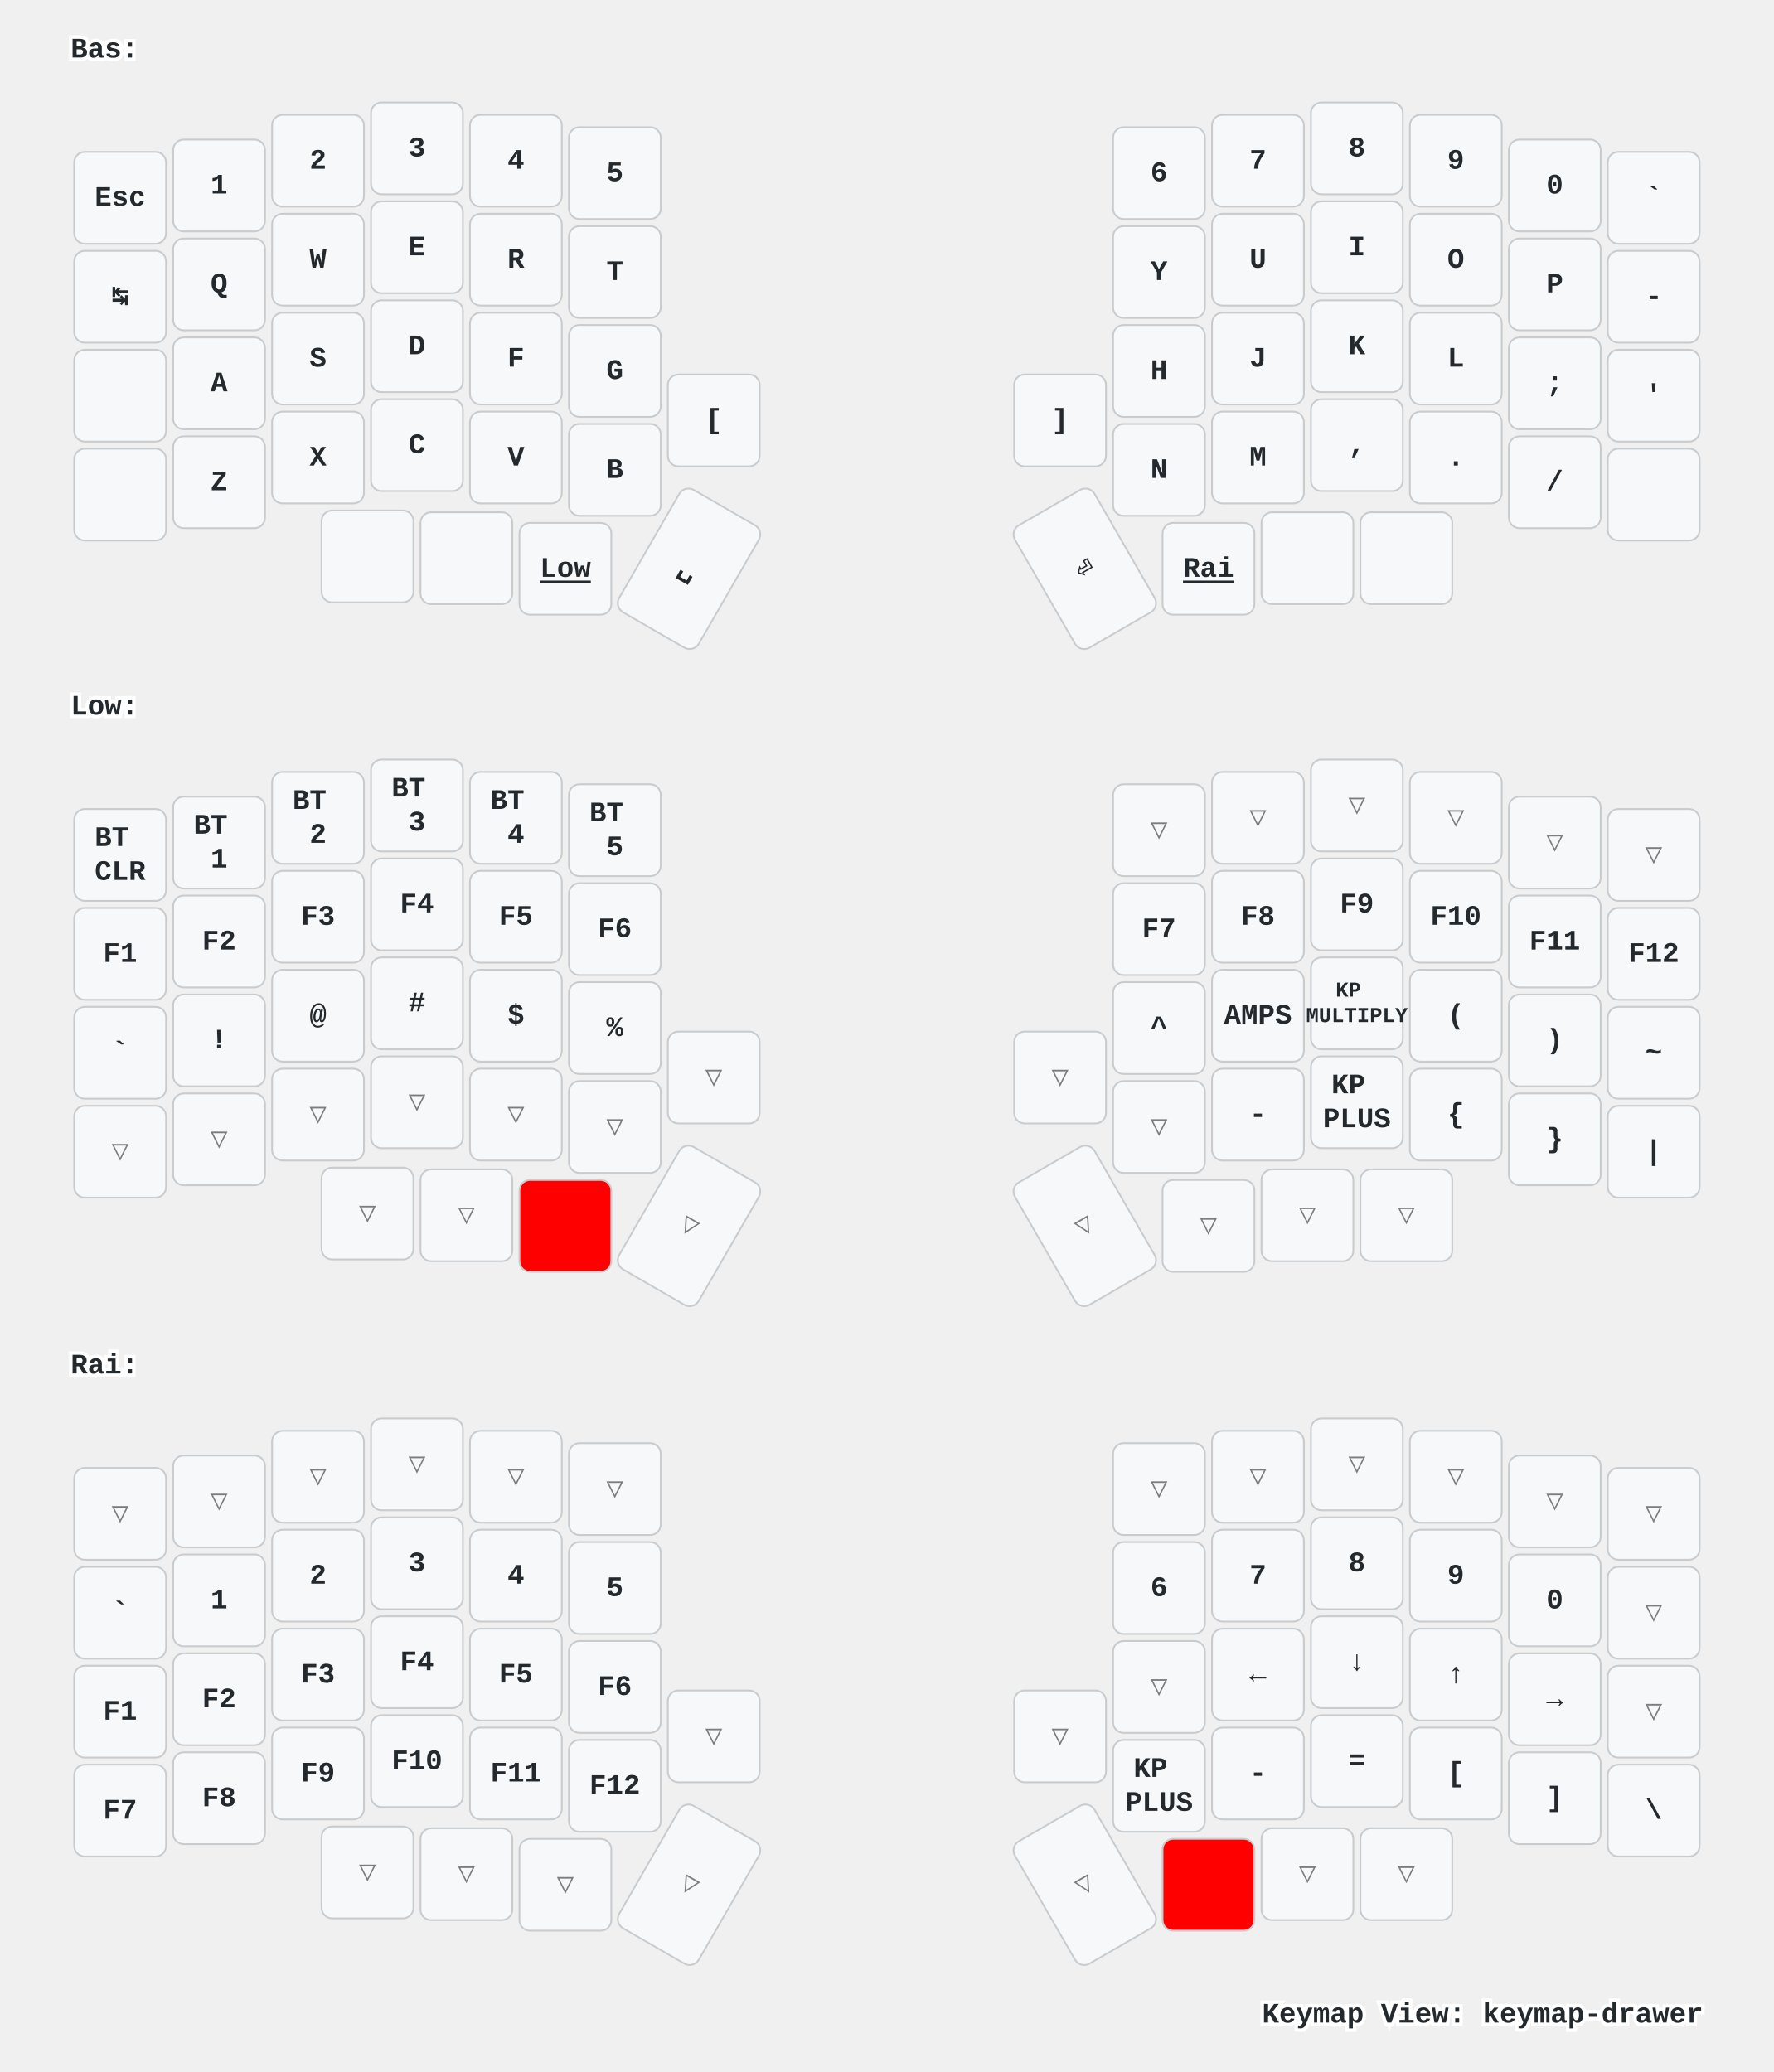
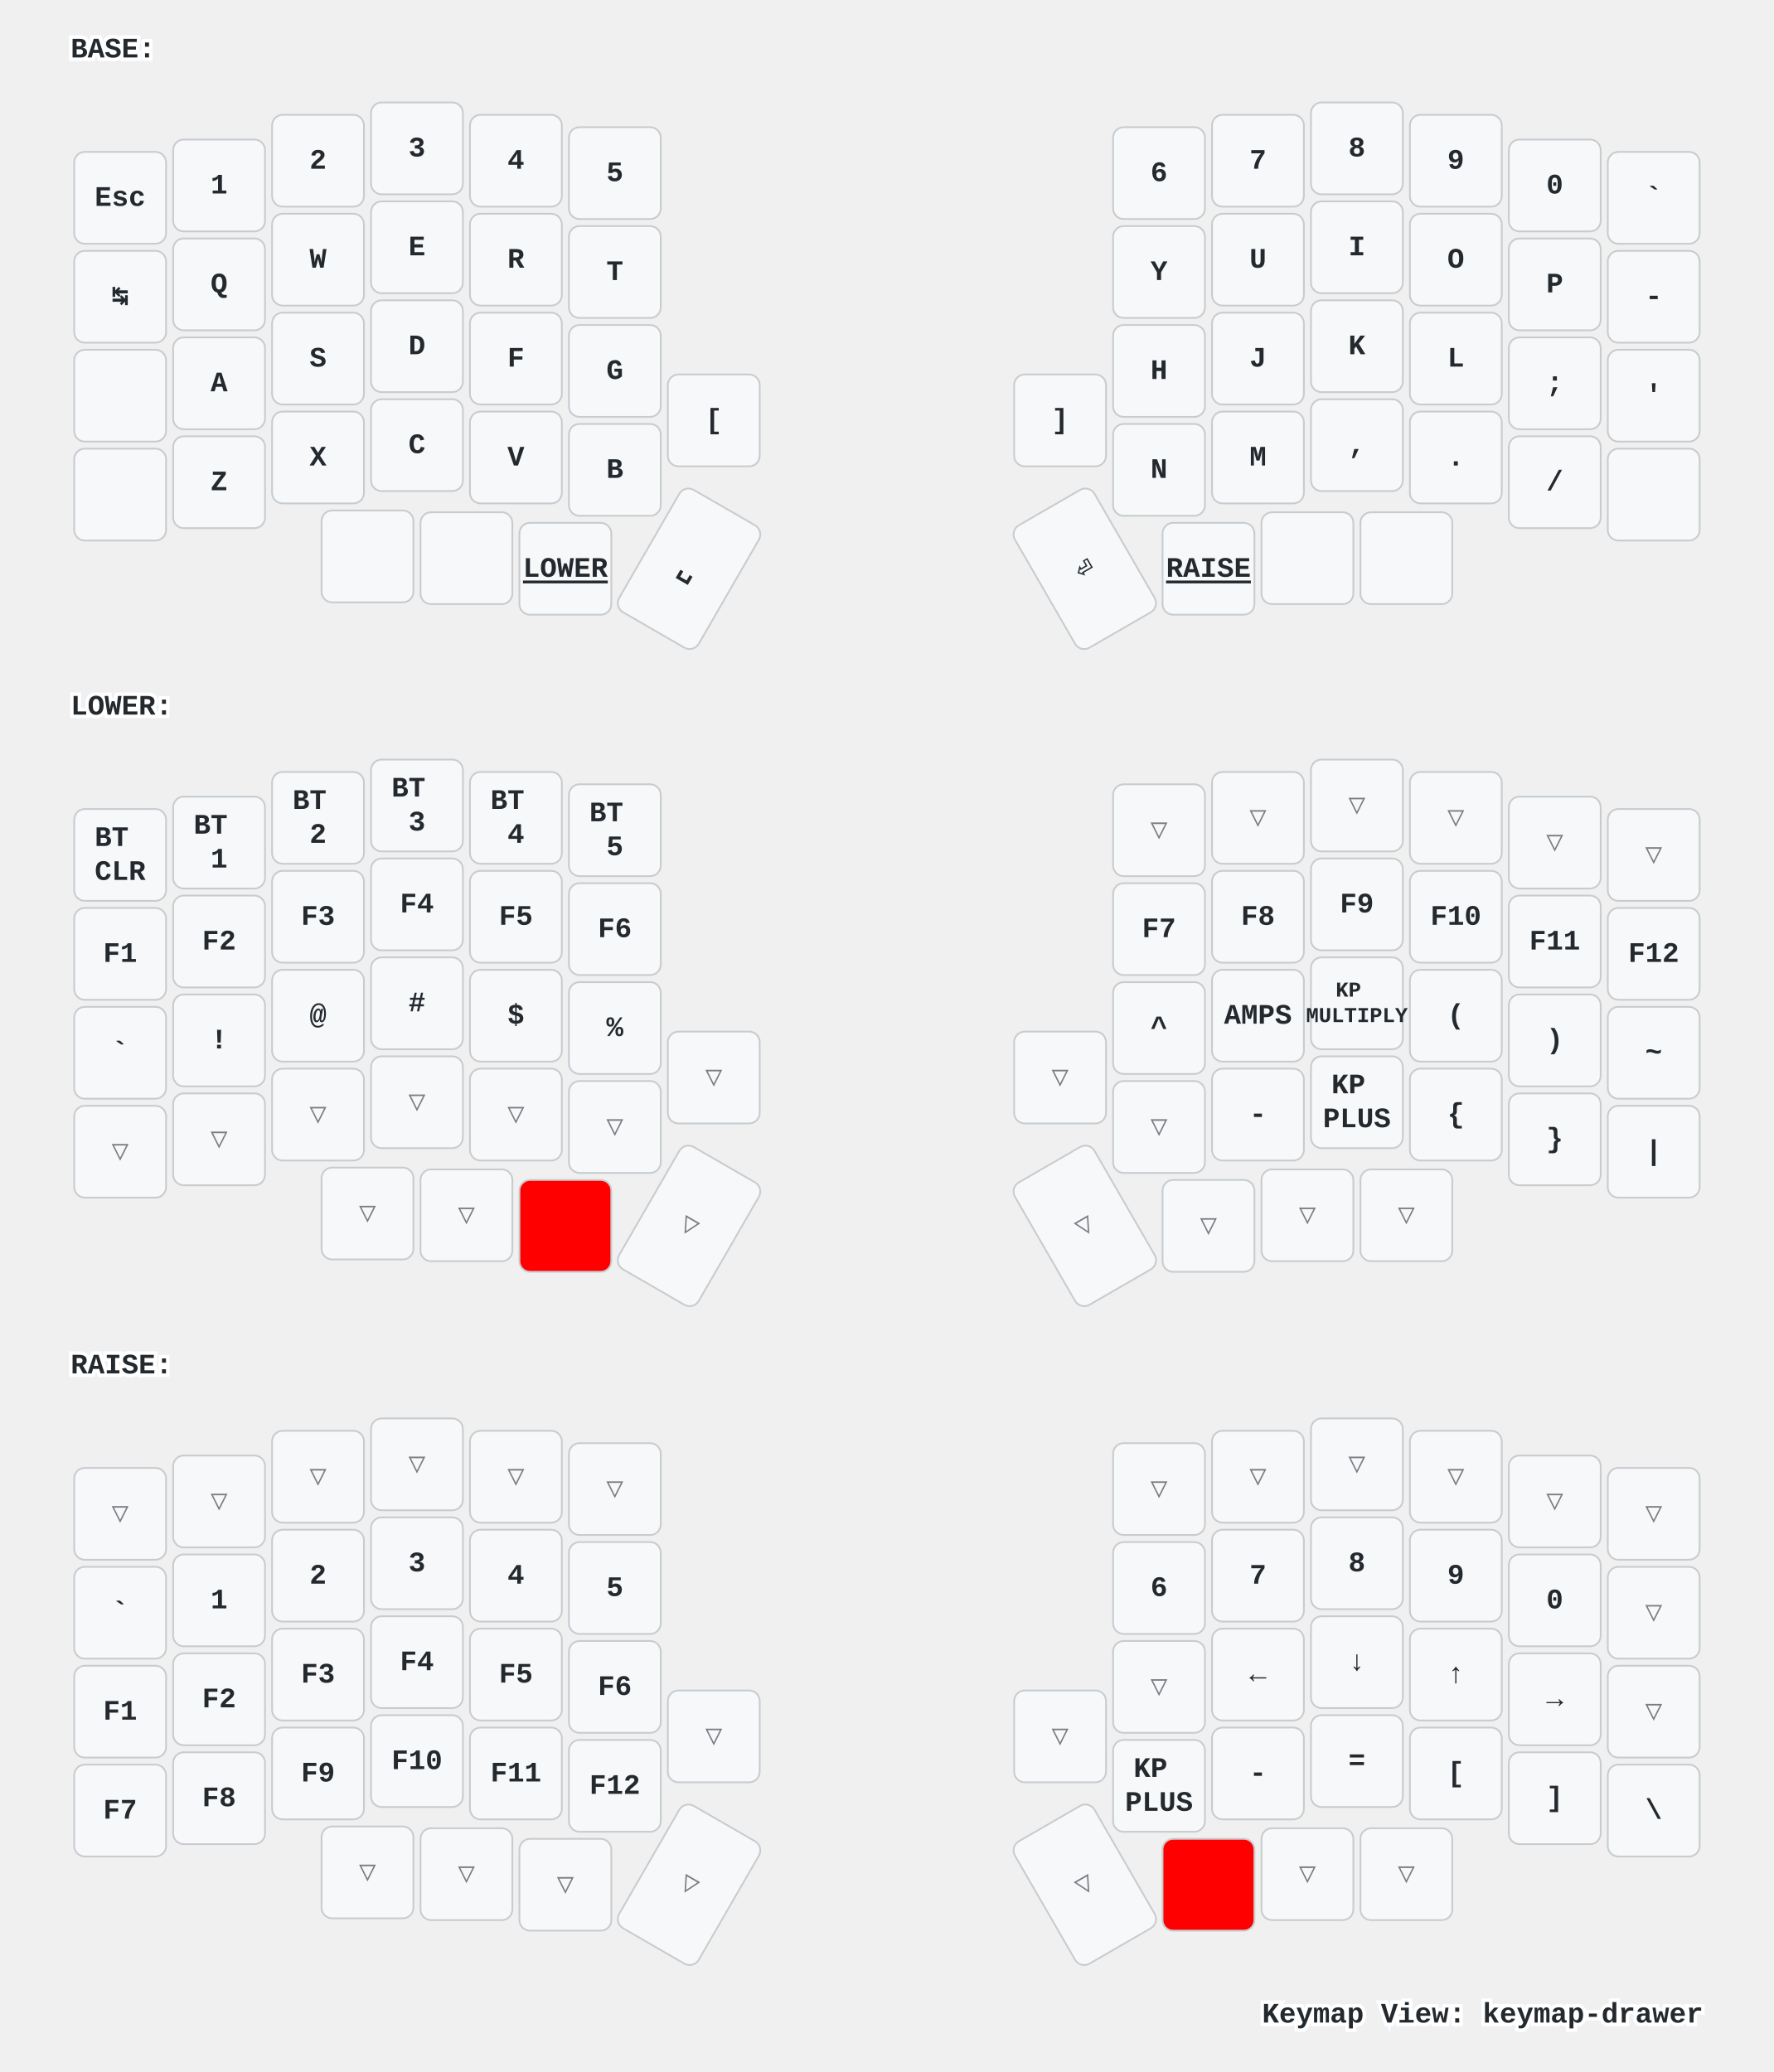
<svg xmlns="http://www.w3.org/2000/svg" xmlns:xlink="http://www.w3.org/1999/xlink" width="1004" height="1173" viewBox="0 0 1004 1173" class="keymap">
  <defs>/* start glyphs */
<svg id="mdi:apple-keyboard-command">
      <svg id="mdi-apple-keyboard-command" viewBox="0 0 24 24">
        <path d="M6,2A4,4 0 0,1 10,6V8H14V6A4,4 0 0,1 18,2A4,4 0 0,1 22,6A4,4 0 0,1 18,10H16V14H18A4,4 0 0,1 22,18A4,4 0 0,1 18,22A4,4 0 0,1 14,18V16H10V18A4,4 0 0,1 6,22A4,4 0 0,1 2,18A4,4 0 0,1 6,14H8V10H6A4,4 0 0,1 2,6A4,4 0 0,1 6,2M16,18A2,2 0 0,0 18,20A2,2 0 0,0 20,18A2,2 0 0,0 18,16H16V18M14,10H10V14H14V10M6,16A2,2 0 0,0 4,18A2,2 0 0,0 6,20A2,2 0 0,0 8,18V16H6M8,6A2,2 0 0,0 6,4A2,2 0 0,0 4,6A2,2 0 0,0 6,8H8V6M18,8A2,2 0 0,0 20,6A2,2 0 0,0 18,4A2,2 0 0,0 16,6V8H18Z" />
      </svg>
    </svg>
    <svg id="mdi:apple-keyboard-control">
      <svg id="mdi-apple-keyboard-control" viewBox="0 0 24 24">
        <path d="M19.78,11.78L18.36,13.19L12,6.83L5.64,13.19L4.22,11.78L12,4L19.78,11.78Z" />
      </svg>
    </svg>
    <svg id="mdi:apple-keyboard-option">
      <svg id="mdi-apple-keyboard-option" viewBox="0 0 24 24">
        <path d="M3,4H9.11L16.15,18H21V20H14.88L7.84,6H3V4M14,4H21V6H14V4Z" />
      </svg>
    </svg>
    <svg id="mdi:apple-keyboard-shift">
      <svg id="mdi-apple-keyboard-shift" viewBox="0 0 24 24">
        <path d="M15,18V12H17.17L12,6.83L6.83,12H9V18H15M12,4L22,14H17V20H7V14H2L12,4Z" />
      </svg>
    </svg>
    <svg id="mdi:backspace-outline">
      <svg id="mdi-backspace-outline" viewBox="0 0 24 24">
        <path d="M19,15.59L17.59,17L14,13.41L10.41,17L9,15.59L12.59,12L9,8.41L10.41,7L14,10.59L17.59,7L19,8.41L15.41,12L19,15.59M22,3A2,2 0 0,1 24,5V19A2,2 0 0,1 22,21H7C6.31,21 5.77,20.64 5.41,20.11L0,12L5.41,3.88C5.77,3.35 6.31,3 7,3H22M22,5H7L2.28,12L7,19H22V5Z" />
      </svg>
    </svg>
  </defs>/* end glyphs */
<style>/* inherit to force styles through use tags */
svg path {
    fill: inherit;
}

/* font and background color specifications */
svg.keymap {
    font-family: SFMono-Regular,Consolas,Liberation Mono,Menlo,monospace;
    font-size: 14px;
    font-kerning: normal;
    text-rendering: optimizeLegibility;
    fill: #24292e;
}

/* default key styling */
rect.key {
    fill: #f6f8fa;
}

rect.key, rect.combo {
    stroke: #c9cccf;
    stroke-width: 1;
}

/* default key side styling, only used is draw_key_sides is set */
rect.side {
    filter: brightness(90%);
}

/* color accent for combo boxes */
rect.combo, rect.combo-separate {
    fill: #cdf;
}

/* color accent for held keys */
rect.held, rect.combo.held {
    fill: #fdd;
}

/* color accent for ghost (optional) keys */
rect.ghost, rect.combo.ghost {
    stroke-dasharray: 4, 4;
    stroke-width: 2;
}

text {
    text-anchor: middle;
    dominant-baseline: middle;
}

/* styling for layer labels */
text.label {
    font-weight: bold;
    text-anchor: start;
    stroke: white;
    stroke-width: 4;
    paint-order: stroke;
}

/* styling for optional footer */
text.footer {
    text-anchor: end;
    dominant-baseline: auto;
    stroke: white;
    stroke-width: 4;
    paint-order: stroke;
}

/* styling for combo tap, and key non-tap label text */
text.combo, text.hold, text.shifted, text.left, text.right {
    font-size: 11px;
}

text.hold {
    text-anchor: middle;
    dominant-baseline: auto;
}

text.shifted {
    text-anchor: middle;
    dominant-baseline: hanging;
}

text.left {
    text-anchor: start;
}

text.right {
    text-anchor: end;
}

text.layer-activator {
    text-decoration: underline;
}

/* styling for hold/shifted label text in combo box */
text.combo.hold, text.combo.shifted, text.combo.left, text.combo.right {
    font-size: 8px;
}

/* lighter symbol for transparent keys */
text.trans {
    fill: #7b7e81;
}

/* styling for combo dendrons */
path.combo {
    stroke-width: 1;
    stroke: gray;
    fill: none;
}

/* Start Tabler Icons Cleanup */
/* cannot use height/width with glyphs */
.icon-tabler &gt; path {
    fill: inherit;
    stroke: inherit;
    stroke-width: 2;
}
/* hide tabler's default box */
.icon-tabler &gt; path[stroke="none"][fill="none"] {
    visibility: hidden;
}
/* End Tabler Icons Cleanup */

/* For default sytles, see https://github.com/caksoylar/keymap-drawer/blob/main/keymap_drawer/config.py#L85 */

svg.keymap {
  font-family: Ubuntu Mono, Inconsolata, Consolas, Liberation Mono, Menlo, monospace;
  font-size: 16px;
  font-weight: bold;
  text-rendering: optimizeLegibility;
}

/* Color accent for held keys
red = #f00
green = #0f0
blue = #00f
yellow = #ff0
cyan = #0ff
magenta = #f0f
white = #fff
black = #000
grey = #888
light grey = #ccc
#ffc
*/
rect.held, rect.combo.held {
    fill: #f00;
}

/* Technique borrowed and extended from https://github.com/englmaxi/zmk-config/blob/master/keymap-drawer/config.yaml */
.sym_sub_text.tap {
  translate: -5px 2px;
  font-size: 20px;
}
.sym_sub_text.shifted {
  translate: 10px 13px;
  font-size: 10px;
  opacity: 1.0;
}
.combo.sym_sub_text.tap {
  translate: -1px 1px;
}
.combo.sym_sub_text.shifted {
  translate: 7px 5px;
  font-size: 10px;
  opacity: 1.0;
}

/* Toggle */
.toggle.shifted {
  translate: -10px 12px;
}

.toggle.hold {
  translate: 13px -23px;
}

/* Variant for tap-dances */
.tap_dance.tap {
  translate: -7px 0px;
  font-size: 12px;
}
.tap_dance.shifted {
  translate: 7px 17px;
  font-size: 12px;
  opacity: 1.0;
}

/* Variant for symbol next to symbol */
.sym_by_sym.tap {
  translate: -6px 0px;
}
.sym_by_sym.shifted {
  translate: 10px 12px;
  opacity: 1.0;
}

.combo.sym_by_sym.tap {
  translate: -35px 0px;
}
.combo.sym_by_sym.shifted {
  translate: 35px 20px;
  opacity: 1.0;
}

.combo.sym_by_sym.hold {
  visibility: hidden;
}

/* hide hold box for combo sym_by_sym */
.combo.sym_by_sym.hold &gt; path[stroke="none"][fill="none"] {
  visibility: hidden;
}
</style>
-   <g transform="translate(40, 0)" class="layer-Bas">
-     <text x="0" y="28" class="label" id="Bas">Bas:</text>
+   <g transform="translate(40, 0)" class="layer-BASE">
+     <text x="0" y="28" class="label" id="BASE">BASE:</text>
    <g transform="translate(0, 56)">
      <g transform="translate(28, 56)" class="key keypos-0">
        <rect rx="6" ry="6" x="-26" y="-26" width="52" height="52" class="key" />
        <text x="0" y="0" class="key tap">Esc</text>
      </g>
      <g transform="translate(84, 49)" class="key keypos-1">
        <rect rx="6" ry="6" x="-26" y="-26" width="52" height="52" class="key" />
        <text x="0" y="0" class="key tap">1</text>
      </g>
      <g transform="translate(140, 35)" class="key keypos-2">
        <rect rx="6" ry="6" x="-26" y="-26" width="52" height="52" class="key" />
        <text x="0" y="0" class="key tap">2</text>
      </g>
      <g transform="translate(196, 28)" class="key keypos-3">
        <rect rx="6" ry="6" x="-26" y="-26" width="52" height="52" class="key" />
        <text x="0" y="0" class="key tap">3</text>
      </g>
      <g transform="translate(252, 35)" class="key keypos-4">
        <rect rx="6" ry="6" x="-26" y="-26" width="52" height="52" class="key" />
        <text x="0" y="0" class="key tap">4</text>
      </g>
      <g transform="translate(308, 42)" class="key keypos-5">
        <rect rx="6" ry="6" x="-26" y="-26" width="52" height="52" class="key" />
        <text x="0" y="0" class="key tap">5</text>
      </g>
      <g transform="translate(616, 42)" class="key keypos-6">
        <rect rx="6" ry="6" x="-26" y="-26" width="52" height="52" class="key" />
        <text x="0" y="0" class="key tap">6</text>
      </g>
      <g transform="translate(672, 35)" class="key keypos-7">
        <rect rx="6" ry="6" x="-26" y="-26" width="52" height="52" class="key" />
        <text x="0" y="0" class="key tap">7</text>
      </g>
      <g transform="translate(728, 28)" class="key keypos-8">
        <rect rx="6" ry="6" x="-26" y="-26" width="52" height="52" class="key" />
        <text x="0" y="0" class="key tap">8</text>
      </g>
      <g transform="translate(784, 35)" class="key keypos-9">
        <rect rx="6" ry="6" x="-26" y="-26" width="52" height="52" class="key" />
        <text x="0" y="0" class="key tap">9</text>
      </g>
      <g transform="translate(840, 49)" class="key keypos-10">
        <rect rx="6" ry="6" x="-26" y="-26" width="52" height="52" class="key" />
        <text x="0" y="0" class="key tap">0</text>
      </g>
      <g transform="translate(896, 56)" class="key keypos-11">
        <rect rx="6" ry="6" x="-26" y="-26" width="52" height="52" class="key" />
        <text x="0" y="0" class="key tap">`</text>
      </g>
      <g transform="translate(28, 112)" class="key keypos-12">
        <rect rx="6" ry="6" x="-26" y="-26" width="52" height="52" class="key" />
        <text x="0" y="0" class="key tap">↹</text>
      </g>
      <g transform="translate(84, 105)" class="key keypos-13">
        <rect rx="6" ry="6" x="-26" y="-26" width="52" height="52" class="key" />
        <text x="0" y="0" class="key tap">Q</text>
      </g>
      <g transform="translate(140, 91)" class="key keypos-14">
        <rect rx="6" ry="6" x="-26" y="-26" width="52" height="52" class="key" />
        <text x="0" y="0" class="key tap">W</text>
      </g>
      <g transform="translate(196, 84)" class="key keypos-15">
        <rect rx="6" ry="6" x="-26" y="-26" width="52" height="52" class="key" />
        <text x="0" y="0" class="key tap">E</text>
      </g>
      <g transform="translate(252, 91)" class="key keypos-16">
        <rect rx="6" ry="6" x="-26" y="-26" width="52" height="52" class="key" />
        <text x="0" y="0" class="key tap">R</text>
      </g>
      <g transform="translate(308, 98)" class="key keypos-17">
        <rect rx="6" ry="6" x="-26" y="-26" width="52" height="52" class="key" />
        <text x="0" y="0" class="key tap">T</text>
      </g>
      <g transform="translate(616, 98)" class="key keypos-18">
        <rect rx="6" ry="6" x="-26" y="-26" width="52" height="52" class="key" />
        <text x="0" y="0" class="key tap">Y</text>
      </g>
      <g transform="translate(672, 91)" class="key keypos-19">
        <rect rx="6" ry="6" x="-26" y="-26" width="52" height="52" class="key" />
        <text x="0" y="0" class="key tap">U</text>
      </g>
      <g transform="translate(728, 84)" class="key keypos-20">
        <rect rx="6" ry="6" x="-26" y="-26" width="52" height="52" class="key" />
        <text x="0" y="0" class="key tap">I</text>
      </g>
      <g transform="translate(784, 91)" class="key keypos-21">
        <rect rx="6" ry="6" x="-26" y="-26" width="52" height="52" class="key" />
        <text x="0" y="0" class="key tap">O</text>
      </g>
      <g transform="translate(840, 105)" class="key keypos-22">
        <rect rx="6" ry="6" x="-26" y="-26" width="52" height="52" class="key" />
        <text x="0" y="0" class="key tap">P</text>
      </g>
      <g transform="translate(896, 112)" class="key keypos-23">
        <rect rx="6" ry="6" x="-26" y="-26" width="52" height="52" class="key" />
        <text x="0" y="0" class="key tap">-</text>
      </g>
      <g transform="translate(28, 168)" class="key keypos-24">
        <rect rx="6" ry="6" x="-26" y="-26" width="52" height="52" class="key" />
        <use href="#mdi:apple-keyboard-control" xlink:href="#mdi:apple-keyboard-control" x="-9" y="-9" height="18" width="18.0" class="key tap glyph mdi:apple-keyboard-control" />
      </g>
      <g transform="translate(84, 161)" class="key keypos-25">
        <rect rx="6" ry="6" x="-26" y="-26" width="52" height="52" class="key" />
        <text x="0" y="0" class="key tap">A</text>
      </g>
      <g transform="translate(140, 147)" class="key keypos-26">
        <rect rx="6" ry="6" x="-26" y="-26" width="52" height="52" class="key" />
        <text x="0" y="0" class="key tap">S</text>
      </g>
      <g transform="translate(196, 140)" class="key keypos-27">
        <rect rx="6" ry="6" x="-26" y="-26" width="52" height="52" class="key" />
        <text x="0" y="0" class="key tap">D</text>
      </g>
      <g transform="translate(252, 147)" class="key keypos-28">
        <rect rx="6" ry="6" x="-26" y="-26" width="52" height="52" class="key" />
        <text x="0" y="0" class="key tap">F</text>
      </g>
      <g transform="translate(308, 154)" class="key keypos-29">
        <rect rx="6" ry="6" x="-26" y="-26" width="52" height="52" class="key" />
        <text x="0" y="0" class="key tap">G</text>
      </g>
      <g transform="translate(616, 154)" class="key keypos-30">
        <rect rx="6" ry="6" x="-26" y="-26" width="52" height="52" class="key" />
        <text x="0" y="0" class="key tap">H</text>
      </g>
      <g transform="translate(672, 147)" class="key keypos-31">
        <rect rx="6" ry="6" x="-26" y="-26" width="52" height="52" class="key" />
        <text x="0" y="0" class="key tap">J</text>
      </g>
      <g transform="translate(728, 140)" class="key keypos-32">
        <rect rx="6" ry="6" x="-26" y="-26" width="52" height="52" class="key" />
        <text x="0" y="0" class="key tap">K</text>
      </g>
      <g transform="translate(784, 147)" class="key keypos-33">
        <rect rx="6" ry="6" x="-26" y="-26" width="52" height="52" class="key" />
        <text x="0" y="0" class="key tap">L</text>
      </g>
      <g transform="translate(840, 161)" class="key keypos-34">
        <rect rx="6" ry="6" x="-26" y="-26" width="52" height="52" class="key" />
        <text x="0" y="0" class="key tap">;</text>
      </g>
      <g transform="translate(896, 168)" class="key keypos-35">
        <rect rx="6" ry="6" x="-26" y="-26" width="52" height="52" class="key" />
        <text x="0" y="0" class="key tap">'</text>
      </g>
      <g transform="translate(28, 224)" class="key keypos-36">
        <rect rx="6" ry="6" x="-26" y="-26" width="52" height="52" class="key" />
        <use href="#mdi:apple-keyboard-shift" xlink:href="#mdi:apple-keyboard-shift" x="-9" y="-9" height="18" width="18.0" class="key tap glyph mdi:apple-keyboard-shift" />
      </g>
      <g transform="translate(84, 217)" class="key keypos-37">
        <rect rx="6" ry="6" x="-26" y="-26" width="52" height="52" class="key" />
        <text x="0" y="0" class="key tap">Z</text>
      </g>
      <g transform="translate(140, 203)" class="key keypos-38">
        <rect rx="6" ry="6" x="-26" y="-26" width="52" height="52" class="key" />
        <text x="0" y="0" class="key tap">X</text>
      </g>
      <g transform="translate(196, 196)" class="key keypos-39">
        <rect rx="6" ry="6" x="-26" y="-26" width="52" height="52" class="key" />
        <text x="0" y="0" class="key tap">C</text>
      </g>
      <g transform="translate(252, 203)" class="key keypos-40">
        <rect rx="6" ry="6" x="-26" y="-26" width="52" height="52" class="key" />
        <text x="0" y="0" class="key tap">V</text>
      </g>
      <g transform="translate(308, 210)" class="key keypos-41">
        <rect rx="6" ry="6" x="-26" y="-26" width="52" height="52" class="key" />
        <text x="0" y="0" class="key tap">B</text>
      </g>
      <g transform="translate(364, 182)" class="key keypos-42">
        <rect rx="6" ry="6" x="-26" y="-26" width="52" height="52" class="key" />
        <text x="0" y="0" class="key tap">[</text>
      </g>
      <g transform="translate(560, 182)" class="key keypos-43">
        <rect rx="6" ry="6" x="-26" y="-26" width="52" height="52" class="key" />
        <text x="0" y="0" class="key tap">]</text>
      </g>
      <g transform="translate(616, 210)" class="key keypos-44">
        <rect rx="6" ry="6" x="-26" y="-26" width="52" height="52" class="key" />
        <text x="0" y="0" class="key tap">N</text>
      </g>
      <g transform="translate(672, 203)" class="key keypos-45">
        <rect rx="6" ry="6" x="-26" y="-26" width="52" height="52" class="key" />
        <text x="0" y="0" class="key tap">M</text>
      </g>
      <g transform="translate(728, 196)" class="key keypos-46">
        <rect rx="6" ry="6" x="-26" y="-26" width="52" height="52" class="key" />
        <text x="0" y="0" class="key tap">,</text>
      </g>
      <g transform="translate(784, 203)" class="key keypos-47">
        <rect rx="6" ry="6" x="-26" y="-26" width="52" height="52" class="key" />
        <text x="0" y="0" class="key tap">.</text>
      </g>
      <g transform="translate(840, 217)" class="key keypos-48">
        <rect rx="6" ry="6" x="-26" y="-26" width="52" height="52" class="key" />
        <text x="0" y="0" class="key tap">/</text>
      </g>
      <g transform="translate(896, 224)" class="key keypos-49">
        <rect rx="6" ry="6" x="-26" y="-26" width="52" height="52" class="key" />
        <use href="#mdi:apple-keyboard-shift" xlink:href="#mdi:apple-keyboard-shift" x="-9" y="-9" height="18" width="18.0" class="key tap glyph mdi:apple-keyboard-shift" />
      </g>
      <g transform="translate(168, 259)" class="key keypos-50">
        <rect rx="6" ry="6" x="-26" y="-26" width="52" height="52" class="key" />
        <use href="#mdi:apple-keyboard-option" xlink:href="#mdi:apple-keyboard-option" x="-9" y="-9" height="18" width="18.0" class="key tap glyph mdi:apple-keyboard-option" />
      </g>
      <g transform="translate(224, 260)" class="key keypos-51">
        <rect rx="6" ry="6" x="-26" y="-26" width="52" height="52" class="key" />
        <use href="#mdi:apple-keyboard-command" xlink:href="#mdi:apple-keyboard-command" x="-9" y="-9" height="18" width="18.0" class="key tap glyph mdi:apple-keyboard-command" />
      </g>
      <g transform="translate(280, 266)" class="key keypos-52">
        <rect rx="6" ry="6" x="-26" y="-26" width="52" height="52" class="key" />
-         <a href="#Low">
-           <text x="0" y="0" class="key tap layer-activator">Low</text>
+         <a href="#LOWER">
+           <text x="0" y="0" class="key tap layer-activator">LOWER</text>
        </a>
      </g>
      <g transform="translate(350, 266) rotate(30.0)" class="key keypos-53">
        <rect rx="6" ry="6" x="-26" y="-40" width="52" height="80" class="key" />
        <text x="0" y="0" class="key tap">␣</text>
      </g>
      <g transform="translate(574, 266) rotate(-30.0)" class="key keypos-54">
        <rect rx="6" ry="6" x="-26" y="-40" width="52" height="80" class="key" />
        <text x="0" y="0" class="key tap">⏎</text>
      </g>
      <g transform="translate(644, 266)" class="key keypos-55">
        <rect rx="6" ry="6" x="-26" y="-26" width="52" height="52" class="key" />
-         <a href="#Rai">
-           <text x="0" y="0" class="key tap layer-activator">Rai</text>
+         <a href="#RAISE">
+           <text x="0" y="0" class="key tap layer-activator">RAISE</text>
        </a>
      </g>
      <g transform="translate(700, 260)" class="key keypos-56">
        <rect rx="6" ry="6" x="-26" y="-26" width="52" height="52" class="key" />
        <use href="#mdi:backspace-outline" xlink:href="#mdi:backspace-outline" x="-9" y="-9" height="18" width="18.0" class="key tap glyph mdi:backspace-outline" />
      </g>
      <g transform="translate(756, 260)" class="key keypos-57">
        <rect rx="6" ry="6" x="-26" y="-26" width="52" height="52" class="key" />
        <use href="#mdi:apple-keyboard-command" xlink:href="#mdi:apple-keyboard-command" x="-9" y="-9" height="18" width="18.0" class="key tap glyph mdi:apple-keyboard-command" />
      </g>
    </g>
  </g>
-   <g transform="translate(40, 372)" class="layer-Low">
-     <text x="0" y="28" class="label" id="Low">Low:</text>
+   <g transform="translate(40, 372)" class="layer-LOWER">
+     <text x="0" y="28" class="label" id="LOWER">LOWER:</text>
    <g transform="translate(0, 56)">
      <g transform="translate(28, 56)" class="key keypos-0">
        <rect rx="6" ry="6" x="-26" y="-26" width="52" height="52" class="key" />
        <text x="0" y="0" class="key tap">
          <tspan x="0" dy="-0.6em">BT</tspan>
          <tspan x="0" dy="1.2em">CLR</tspan>
        </text>
      </g>
      <g transform="translate(84, 49)" class="key keypos-1">
        <rect rx="6" ry="6" x="-26" y="-26" width="52" height="52" class="key" />
        <text x="0" y="0" class="key tap">
          <tspan x="0" dy="-0.6em">BT</tspan>
          <tspan x="0" dy="1.2em">1</tspan>
        </text>
      </g>
      <g transform="translate(140, 35)" class="key keypos-2">
        <rect rx="6" ry="6" x="-26" y="-26" width="52" height="52" class="key" />
        <text x="0" y="0" class="key tap">
          <tspan x="0" dy="-0.6em">BT</tspan>
          <tspan x="0" dy="1.2em">2</tspan>
        </text>
      </g>
      <g transform="translate(196, 28)" class="key keypos-3">
        <rect rx="6" ry="6" x="-26" y="-26" width="52" height="52" class="key" />
        <text x="0" y="0" class="key tap">
          <tspan x="0" dy="-0.6em">BT</tspan>
          <tspan x="0" dy="1.2em">3</tspan>
        </text>
      </g>
      <g transform="translate(252, 35)" class="key keypos-4">
        <rect rx="6" ry="6" x="-26" y="-26" width="52" height="52" class="key" />
        <text x="0" y="0" class="key tap">
          <tspan x="0" dy="-0.6em">BT</tspan>
          <tspan x="0" dy="1.2em">4</tspan>
        </text>
      </g>
      <g transform="translate(308, 42)" class="key keypos-5">
        <rect rx="6" ry="6" x="-26" y="-26" width="52" height="52" class="key" />
        <text x="0" y="0" class="key tap">
          <tspan x="0" dy="-0.6em">BT</tspan>
          <tspan x="0" dy="1.2em">5</tspan>
        </text>
      </g>
      <g transform="translate(616, 42)" class="key trans keypos-6">
        <rect rx="6" ry="6" x="-26" y="-26" width="52" height="52" class="key trans" />
        <text x="0" y="0" class="key trans tap">▽</text>
      </g>
      <g transform="translate(672, 35)" class="key trans keypos-7">
        <rect rx="6" ry="6" x="-26" y="-26" width="52" height="52" class="key trans" />
        <text x="0" y="0" class="key trans tap">▽</text>
      </g>
      <g transform="translate(728, 28)" class="key trans keypos-8">
        <rect rx="6" ry="6" x="-26" y="-26" width="52" height="52" class="key trans" />
        <text x="0" y="0" class="key trans tap">▽</text>
      </g>
      <g transform="translate(784, 35)" class="key trans keypos-9">
        <rect rx="6" ry="6" x="-26" y="-26" width="52" height="52" class="key trans" />
        <text x="0" y="0" class="key trans tap">▽</text>
      </g>
      <g transform="translate(840, 49)" class="key trans keypos-10">
        <rect rx="6" ry="6" x="-26" y="-26" width="52" height="52" class="key trans" />
        <text x="0" y="0" class="key trans tap">▽</text>
      </g>
      <g transform="translate(896, 56)" class="key trans keypos-11">
        <rect rx="6" ry="6" x="-26" y="-26" width="52" height="52" class="key trans" />
        <text x="0" y="0" class="key trans tap">▽</text>
      </g>
      <g transform="translate(28, 112)" class="key keypos-12">
        <rect rx="6" ry="6" x="-26" y="-26" width="52" height="52" class="key" />
        <text x="0" y="0" class="key tap">F1</text>
      </g>
      <g transform="translate(84, 105)" class="key keypos-13">
        <rect rx="6" ry="6" x="-26" y="-26" width="52" height="52" class="key" />
        <text x="0" y="0" class="key tap">F2</text>
      </g>
      <g transform="translate(140, 91)" class="key keypos-14">
        <rect rx="6" ry="6" x="-26" y="-26" width="52" height="52" class="key" />
        <text x="0" y="0" class="key tap">F3</text>
      </g>
      <g transform="translate(196, 84)" class="key keypos-15">
        <rect rx="6" ry="6" x="-26" y="-26" width="52" height="52" class="key" />
        <text x="0" y="0" class="key tap">F4</text>
      </g>
      <g transform="translate(252, 91)" class="key keypos-16">
        <rect rx="6" ry="6" x="-26" y="-26" width="52" height="52" class="key" />
        <text x="0" y="0" class="key tap">F5</text>
      </g>
      <g transform="translate(308, 98)" class="key keypos-17">
        <rect rx="6" ry="6" x="-26" y="-26" width="52" height="52" class="key" />
        <text x="0" y="0" class="key tap">F6</text>
      </g>
      <g transform="translate(616, 98)" class="key keypos-18">
        <rect rx="6" ry="6" x="-26" y="-26" width="52" height="52" class="key" />
        <text x="0" y="0" class="key tap">F7</text>
      </g>
      <g transform="translate(672, 91)" class="key keypos-19">
        <rect rx="6" ry="6" x="-26" y="-26" width="52" height="52" class="key" />
        <text x="0" y="0" class="key tap">F8</text>
      </g>
      <g transform="translate(728, 84)" class="key keypos-20">
        <rect rx="6" ry="6" x="-26" y="-26" width="52" height="52" class="key" />
        <text x="0" y="0" class="key tap">F9</text>
      </g>
      <g transform="translate(784, 91)" class="key keypos-21">
        <rect rx="6" ry="6" x="-26" y="-26" width="52" height="52" class="key" />
        <text x="0" y="0" class="key tap">F10</text>
      </g>
      <g transform="translate(840, 105)" class="key keypos-22">
        <rect rx="6" ry="6" x="-26" y="-26" width="52" height="52" class="key" />
        <text x="0" y="0" class="key tap">F11</text>
      </g>
      <g transform="translate(896, 112)" class="key keypos-23">
        <rect rx="6" ry="6" x="-26" y="-26" width="52" height="52" class="key" />
        <text x="0" y="0" class="key tap">F12</text>
      </g>
      <g transform="translate(28, 168)" class="key keypos-24">
        <rect rx="6" ry="6" x="-26" y="-26" width="52" height="52" class="key" />
        <text x="0" y="0" class="key tap">`</text>
      </g>
      <g transform="translate(84, 161)" class="key keypos-25">
        <rect rx="6" ry="6" x="-26" y="-26" width="52" height="52" class="key" />
        <text x="0" y="0" class="key tap">!</text>
      </g>
      <g transform="translate(140, 147)" class="key keypos-26">
        <rect rx="6" ry="6" x="-26" y="-26" width="52" height="52" class="key" />
        <text x="0" y="0" class="key tap">@</text>
      </g>
      <g transform="translate(196, 140)" class="key keypos-27">
        <rect rx="6" ry="6" x="-26" y="-26" width="52" height="52" class="key" />
        <text x="0" y="0" class="key tap">#</text>
      </g>
      <g transform="translate(252, 147)" class="key keypos-28">
        <rect rx="6" ry="6" x="-26" y="-26" width="52" height="52" class="key" />
        <text x="0" y="0" class="key tap">$</text>
      </g>
      <g transform="translate(308, 154)" class="key keypos-29">
        <rect rx="6" ry="6" x="-26" y="-26" width="52" height="52" class="key" />
        <text x="0" y="0" class="key tap">%</text>
      </g>
      <g transform="translate(616, 154)" class="key keypos-30">
        <rect rx="6" ry="6" x="-26" y="-26" width="52" height="52" class="key" />
        <text x="0" y="0" class="key tap">^</text>
      </g>
      <g transform="translate(672, 147)" class="key keypos-31">
        <rect rx="6" ry="6" x="-26" y="-26" width="52" height="52" class="key" />
        <text x="0" y="0" class="key tap">AMPS</text>
      </g>
      <g transform="translate(728, 140)" class="key keypos-32">
        <rect rx="6" ry="6" x="-26" y="-26" width="52" height="52" class="key" />
        <text x="0" y="0" class="key tap">
          <tspan x="0" dy="-0.6em" style="font-size: 75%">KP</tspan>
          <tspan x="0" dy="1.2em" style="font-size: 75%">MULTIPLY</tspan>
        </text>
      </g>
      <g transform="translate(784, 147)" class="key keypos-33">
        <rect rx="6" ry="6" x="-26" y="-26" width="52" height="52" class="key" />
        <text x="0" y="0" class="key tap">(</text>
      </g>
      <g transform="translate(840, 161)" class="key keypos-34">
        <rect rx="6" ry="6" x="-26" y="-26" width="52" height="52" class="key" />
        <text x="0" y="0" class="key tap">)</text>
      </g>
      <g transform="translate(896, 168)" class="key keypos-35">
        <rect rx="6" ry="6" x="-26" y="-26" width="52" height="52" class="key" />
        <text x="0" y="0" class="key tap">~</text>
      </g>
      <g transform="translate(28, 224)" class="key trans keypos-36">
        <rect rx="6" ry="6" x="-26" y="-26" width="52" height="52" class="key trans" />
        <text x="0" y="0" class="key trans tap">▽</text>
      </g>
      <g transform="translate(84, 217)" class="key trans keypos-37">
        <rect rx="6" ry="6" x="-26" y="-26" width="52" height="52" class="key trans" />
        <text x="0" y="0" class="key trans tap">▽</text>
      </g>
      <g transform="translate(140, 203)" class="key trans keypos-38">
        <rect rx="6" ry="6" x="-26" y="-26" width="52" height="52" class="key trans" />
        <text x="0" y="0" class="key trans tap">▽</text>
      </g>
      <g transform="translate(196, 196)" class="key trans keypos-39">
        <rect rx="6" ry="6" x="-26" y="-26" width="52" height="52" class="key trans" />
        <text x="0" y="0" class="key trans tap">▽</text>
      </g>
      <g transform="translate(252, 203)" class="key trans keypos-40">
        <rect rx="6" ry="6" x="-26" y="-26" width="52" height="52" class="key trans" />
        <text x="0" y="0" class="key trans tap">▽</text>
      </g>
      <g transform="translate(308, 210)" class="key trans keypos-41">
        <rect rx="6" ry="6" x="-26" y="-26" width="52" height="52" class="key trans" />
        <text x="0" y="0" class="key trans tap">▽</text>
      </g>
      <g transform="translate(364, 182)" class="key trans keypos-42">
        <rect rx="6" ry="6" x="-26" y="-26" width="52" height="52" class="key trans" />
        <text x="0" y="0" class="key trans tap">▽</text>
      </g>
      <g transform="translate(560, 182)" class="key trans keypos-43">
        <rect rx="6" ry="6" x="-26" y="-26" width="52" height="52" class="key trans" />
        <text x="0" y="0" class="key trans tap">▽</text>
      </g>
      <g transform="translate(616, 210)" class="key trans keypos-44">
        <rect rx="6" ry="6" x="-26" y="-26" width="52" height="52" class="key trans" />
        <text x="0" y="0" class="key trans tap">▽</text>
      </g>
      <g transform="translate(672, 203)" class="key keypos-45">
        <rect rx="6" ry="6" x="-26" y="-26" width="52" height="52" class="key" />
        <text x="0" y="0" class="key tap">-</text>
      </g>
      <g transform="translate(728, 196)" class="key keypos-46">
        <rect rx="6" ry="6" x="-26" y="-26" width="52" height="52" class="key" />
        <text x="0" y="0" class="key tap">
          <tspan x="0" dy="-0.6em">KP</tspan>
          <tspan x="0" dy="1.2em">PLUS</tspan>
        </text>
      </g>
      <g transform="translate(784, 203)" class="key keypos-47">
        <rect rx="6" ry="6" x="-26" y="-26" width="52" height="52" class="key" />
        <text x="0" y="0" class="key tap">{</text>
      </g>
      <g transform="translate(840, 217)" class="key keypos-48">
        <rect rx="6" ry="6" x="-26" y="-26" width="52" height="52" class="key" />
        <text x="0" y="0" class="key tap">}</text>
      </g>
      <g transform="translate(896, 224)" class="key keypos-49">
        <rect rx="6" ry="6" x="-26" y="-26" width="52" height="52" class="key" />
        <text x="0" y="0" class="key tap">|</text>
      </g>
      <g transform="translate(168, 259)" class="key trans keypos-50">
        <rect rx="6" ry="6" x="-26" y="-26" width="52" height="52" class="key trans" />
        <text x="0" y="0" class="key trans tap">▽</text>
      </g>
      <g transform="translate(224, 260)" class="key trans keypos-51">
        <rect rx="6" ry="6" x="-26" y="-26" width="52" height="52" class="key trans" />
        <text x="0" y="0" class="key trans tap">▽</text>
      </g>
      <g transform="translate(280, 266)" class="key held keypos-52">
        <rect rx="6" ry="6" x="-26" y="-26" width="52" height="52" class="key held" />
      </g>
      <g transform="translate(350, 266) rotate(30.0)" class="key trans keypos-53">
        <rect rx="6" ry="6" x="-26" y="-40" width="52" height="80" class="key trans" />
        <text x="0" y="0" class="key trans tap">▽</text>
      </g>
      <g transform="translate(574, 266) rotate(-30.0)" class="key trans keypos-54">
        <rect rx="6" ry="6" x="-26" y="-40" width="52" height="80" class="key trans" />
        <text x="0" y="0" class="key trans tap">▽</text>
      </g>
      <g transform="translate(644, 266)" class="key trans keypos-55">
        <rect rx="6" ry="6" x="-26" y="-26" width="52" height="52" class="key trans" />
        <text x="0" y="0" class="key trans tap">▽</text>
      </g>
      <g transform="translate(700, 260)" class="key trans keypos-56">
        <rect rx="6" ry="6" x="-26" y="-26" width="52" height="52" class="key trans" />
        <text x="0" y="0" class="key trans tap">▽</text>
      </g>
      <g transform="translate(756, 260)" class="key trans keypos-57">
        <rect rx="6" ry="6" x="-26" y="-26" width="52" height="52" class="key trans" />
        <text x="0" y="0" class="key trans tap">▽</text>
      </g>
    </g>
  </g>
-   <g transform="translate(40, 745)" class="layer-Rai">
-     <text x="0" y="28" class="label" id="Rai">Rai:</text>
+   <g transform="translate(40, 745)" class="layer-RAISE">
+     <text x="0" y="28" class="label" id="RAISE">RAISE:</text>
    <g transform="translate(0, 56)">
      <g transform="translate(28, 56)" class="key trans keypos-0">
        <rect rx="6" ry="6" x="-26" y="-26" width="52" height="52" class="key trans" />
        <text x="0" y="0" class="key trans tap">▽</text>
      </g>
      <g transform="translate(84, 49)" class="key trans keypos-1">
        <rect rx="6" ry="6" x="-26" y="-26" width="52" height="52" class="key trans" />
        <text x="0" y="0" class="key trans tap">▽</text>
      </g>
      <g transform="translate(140, 35)" class="key trans keypos-2">
        <rect rx="6" ry="6" x="-26" y="-26" width="52" height="52" class="key trans" />
        <text x="0" y="0" class="key trans tap">▽</text>
      </g>
      <g transform="translate(196, 28)" class="key trans keypos-3">
        <rect rx="6" ry="6" x="-26" y="-26" width="52" height="52" class="key trans" />
        <text x="0" y="0" class="key trans tap">▽</text>
      </g>
      <g transform="translate(252, 35)" class="key trans keypos-4">
        <rect rx="6" ry="6" x="-26" y="-26" width="52" height="52" class="key trans" />
        <text x="0" y="0" class="key trans tap">▽</text>
      </g>
      <g transform="translate(308, 42)" class="key trans keypos-5">
        <rect rx="6" ry="6" x="-26" y="-26" width="52" height="52" class="key trans" />
        <text x="0" y="0" class="key trans tap">▽</text>
      </g>
      <g transform="translate(616, 42)" class="key trans keypos-6">
        <rect rx="6" ry="6" x="-26" y="-26" width="52" height="52" class="key trans" />
        <text x="0" y="0" class="key trans tap">▽</text>
      </g>
      <g transform="translate(672, 35)" class="key trans keypos-7">
        <rect rx="6" ry="6" x="-26" y="-26" width="52" height="52" class="key trans" />
        <text x="0" y="0" class="key trans tap">▽</text>
      </g>
      <g transform="translate(728, 28)" class="key trans keypos-8">
        <rect rx="6" ry="6" x="-26" y="-26" width="52" height="52" class="key trans" />
        <text x="0" y="0" class="key trans tap">▽</text>
      </g>
      <g transform="translate(784, 35)" class="key trans keypos-9">
        <rect rx="6" ry="6" x="-26" y="-26" width="52" height="52" class="key trans" />
        <text x="0" y="0" class="key trans tap">▽</text>
      </g>
      <g transform="translate(840, 49)" class="key trans keypos-10">
        <rect rx="6" ry="6" x="-26" y="-26" width="52" height="52" class="key trans" />
        <text x="0" y="0" class="key trans tap">▽</text>
      </g>
      <g transform="translate(896, 56)" class="key trans keypos-11">
        <rect rx="6" ry="6" x="-26" y="-26" width="52" height="52" class="key trans" />
        <text x="0" y="0" class="key trans tap">▽</text>
      </g>
      <g transform="translate(28, 112)" class="key keypos-12">
        <rect rx="6" ry="6" x="-26" y="-26" width="52" height="52" class="key" />
        <text x="0" y="0" class="key tap">`</text>
      </g>
      <g transform="translate(84, 105)" class="key keypos-13">
        <rect rx="6" ry="6" x="-26" y="-26" width="52" height="52" class="key" />
        <text x="0" y="0" class="key tap">1</text>
      </g>
      <g transform="translate(140, 91)" class="key keypos-14">
        <rect rx="6" ry="6" x="-26" y="-26" width="52" height="52" class="key" />
        <text x="0" y="0" class="key tap">2</text>
      </g>
      <g transform="translate(196, 84)" class="key keypos-15">
        <rect rx="6" ry="6" x="-26" y="-26" width="52" height="52" class="key" />
        <text x="0" y="0" class="key tap">3</text>
      </g>
      <g transform="translate(252, 91)" class="key keypos-16">
        <rect rx="6" ry="6" x="-26" y="-26" width="52" height="52" class="key" />
        <text x="0" y="0" class="key tap">4</text>
      </g>
      <g transform="translate(308, 98)" class="key keypos-17">
        <rect rx="6" ry="6" x="-26" y="-26" width="52" height="52" class="key" />
        <text x="0" y="0" class="key tap">5</text>
      </g>
      <g transform="translate(616, 98)" class="key keypos-18">
        <rect rx="6" ry="6" x="-26" y="-26" width="52" height="52" class="key" />
        <text x="0" y="0" class="key tap">6</text>
      </g>
      <g transform="translate(672, 91)" class="key keypos-19">
        <rect rx="6" ry="6" x="-26" y="-26" width="52" height="52" class="key" />
        <text x="0" y="0" class="key tap">7</text>
      </g>
      <g transform="translate(728, 84)" class="key keypos-20">
        <rect rx="6" ry="6" x="-26" y="-26" width="52" height="52" class="key" />
        <text x="0" y="0" class="key tap">8</text>
      </g>
      <g transform="translate(784, 91)" class="key keypos-21">
        <rect rx="6" ry="6" x="-26" y="-26" width="52" height="52" class="key" />
        <text x="0" y="0" class="key tap">9</text>
      </g>
      <g transform="translate(840, 105)" class="key keypos-22">
        <rect rx="6" ry="6" x="-26" y="-26" width="52" height="52" class="key" />
        <text x="0" y="0" class="key tap">0</text>
      </g>
      <g transform="translate(896, 112)" class="key trans keypos-23">
        <rect rx="6" ry="6" x="-26" y="-26" width="52" height="52" class="key trans" />
        <text x="0" y="0" class="key trans tap">▽</text>
      </g>
      <g transform="translate(28, 168)" class="key keypos-24">
        <rect rx="6" ry="6" x="-26" y="-26" width="52" height="52" class="key" />
        <text x="0" y="0" class="key tap">F1</text>
      </g>
      <g transform="translate(84, 161)" class="key keypos-25">
        <rect rx="6" ry="6" x="-26" y="-26" width="52" height="52" class="key" />
        <text x="0" y="0" class="key tap">F2</text>
      </g>
      <g transform="translate(140, 147)" class="key keypos-26">
        <rect rx="6" ry="6" x="-26" y="-26" width="52" height="52" class="key" />
        <text x="0" y="0" class="key tap">F3</text>
      </g>
      <g transform="translate(196, 140)" class="key keypos-27">
        <rect rx="6" ry="6" x="-26" y="-26" width="52" height="52" class="key" />
        <text x="0" y="0" class="key tap">F4</text>
      </g>
      <g transform="translate(252, 147)" class="key keypos-28">
        <rect rx="6" ry="6" x="-26" y="-26" width="52" height="52" class="key" />
        <text x="0" y="0" class="key tap">F5</text>
      </g>
      <g transform="translate(308, 154)" class="key keypos-29">
        <rect rx="6" ry="6" x="-26" y="-26" width="52" height="52" class="key" />
        <text x="0" y="0" class="key tap">F6</text>
      </g>
      <g transform="translate(616, 154)" class="key trans keypos-30">
        <rect rx="6" ry="6" x="-26" y="-26" width="52" height="52" class="key trans" />
        <text x="0" y="0" class="key trans tap">▽</text>
      </g>
      <g transform="translate(672, 147)" class="key keypos-31">
        <rect rx="6" ry="6" x="-26" y="-26" width="52" height="52" class="key" />
        <text x="0" y="0" class="key tap">←</text>
      </g>
      <g transform="translate(728, 140)" class="key keypos-32">
        <rect rx="6" ry="6" x="-26" y="-26" width="52" height="52" class="key" />
        <text x="0" y="0" class="key tap">↓</text>
      </g>
      <g transform="translate(784, 147)" class="key keypos-33">
        <rect rx="6" ry="6" x="-26" y="-26" width="52" height="52" class="key" />
        <text x="0" y="0" class="key tap">↑</text>
      </g>
      <g transform="translate(840, 161)" class="key keypos-34">
        <rect rx="6" ry="6" x="-26" y="-26" width="52" height="52" class="key" />
        <text x="0" y="0" class="key tap">→</text>
      </g>
      <g transform="translate(896, 168)" class="key trans keypos-35">
        <rect rx="6" ry="6" x="-26" y="-26" width="52" height="52" class="key trans" />
        <text x="0" y="0" class="key trans tap">▽</text>
      </g>
      <g transform="translate(28, 224)" class="key keypos-36">
        <rect rx="6" ry="6" x="-26" y="-26" width="52" height="52" class="key" />
        <text x="0" y="0" class="key tap">F7</text>
      </g>
      <g transform="translate(84, 217)" class="key keypos-37">
        <rect rx="6" ry="6" x="-26" y="-26" width="52" height="52" class="key" />
        <text x="0" y="0" class="key tap">F8</text>
      </g>
      <g transform="translate(140, 203)" class="key keypos-38">
        <rect rx="6" ry="6" x="-26" y="-26" width="52" height="52" class="key" />
        <text x="0" y="0" class="key tap">F9</text>
      </g>
      <g transform="translate(196, 196)" class="key keypos-39">
        <rect rx="6" ry="6" x="-26" y="-26" width="52" height="52" class="key" />
        <text x="0" y="0" class="key tap">F10</text>
      </g>
      <g transform="translate(252, 203)" class="key keypos-40">
        <rect rx="6" ry="6" x="-26" y="-26" width="52" height="52" class="key" />
        <text x="0" y="0" class="key tap">F11</text>
      </g>
      <g transform="translate(308, 210)" class="key keypos-41">
        <rect rx="6" ry="6" x="-26" y="-26" width="52" height="52" class="key" />
        <text x="0" y="0" class="key tap">F12</text>
      </g>
      <g transform="translate(364, 182)" class="key trans keypos-42">
        <rect rx="6" ry="6" x="-26" y="-26" width="52" height="52" class="key trans" />
        <text x="0" y="0" class="key trans tap">▽</text>
      </g>
      <g transform="translate(560, 182)" class="key trans keypos-43">
        <rect rx="6" ry="6" x="-26" y="-26" width="52" height="52" class="key trans" />
        <text x="0" y="0" class="key trans tap">▽</text>
      </g>
      <g transform="translate(616, 210)" class="key keypos-44">
        <rect rx="6" ry="6" x="-26" y="-26" width="52" height="52" class="key" />
        <text x="0" y="0" class="key tap">
          <tspan x="0" dy="-0.6em">KP</tspan>
          <tspan x="0" dy="1.2em">PLUS</tspan>
        </text>
      </g>
      <g transform="translate(672, 203)" class="key keypos-45">
        <rect rx="6" ry="6" x="-26" y="-26" width="52" height="52" class="key" />
        <text x="0" y="0" class="key tap">-</text>
      </g>
      <g transform="translate(728, 196)" class="key keypos-46">
        <rect rx="6" ry="6" x="-26" y="-26" width="52" height="52" class="key" />
        <text x="0" y="0" class="key tap">=</text>
      </g>
      <g transform="translate(784, 203)" class="key keypos-47">
        <rect rx="6" ry="6" x="-26" y="-26" width="52" height="52" class="key" />
        <text x="0" y="0" class="key tap">[</text>
      </g>
      <g transform="translate(840, 217)" class="key keypos-48">
        <rect rx="6" ry="6" x="-26" y="-26" width="52" height="52" class="key" />
        <text x="0" y="0" class="key tap">]</text>
      </g>
      <g transform="translate(896, 224)" class="key keypos-49">
        <rect rx="6" ry="6" x="-26" y="-26" width="52" height="52" class="key" />
        <text x="0" y="0" class="key tap">\</text>
      </g>
      <g transform="translate(168, 259)" class="key trans keypos-50">
        <rect rx="6" ry="6" x="-26" y="-26" width="52" height="52" class="key trans" />
        <text x="0" y="0" class="key trans tap">▽</text>
      </g>
      <g transform="translate(224, 260)" class="key trans keypos-51">
        <rect rx="6" ry="6" x="-26" y="-26" width="52" height="52" class="key trans" />
        <text x="0" y="0" class="key trans tap">▽</text>
      </g>
      <g transform="translate(280, 266)" class="key trans keypos-52">
        <rect rx="6" ry="6" x="-26" y="-26" width="52" height="52" class="key trans" />
        <text x="0" y="0" class="key trans tap">▽</text>
      </g>
      <g transform="translate(350, 266) rotate(30.0)" class="key trans keypos-53">
        <rect rx="6" ry="6" x="-26" y="-40" width="52" height="80" class="key trans" />
        <text x="0" y="0" class="key trans tap">▽</text>
      </g>
      <g transform="translate(574, 266) rotate(-30.0)" class="key trans keypos-54">
        <rect rx="6" ry="6" x="-26" y="-40" width="52" height="80" class="key trans" />
        <text x="0" y="0" class="key trans tap">▽</text>
      </g>
      <g transform="translate(644, 266)" class="key held keypos-55">
        <rect rx="6" ry="6" x="-26" y="-26" width="52" height="52" class="key held" />
      </g>
      <g transform="translate(700, 260)" class="key trans keypos-56">
        <rect rx="6" ry="6" x="-26" y="-26" width="52" height="52" class="key trans" />
        <text x="0" y="0" class="key trans tap">▽</text>
      </g>
      <g transform="translate(756, 260)" class="key trans keypos-57">
        <rect rx="6" ry="6" x="-26" y="-26" width="52" height="52" class="key trans" />
        <text x="0" y="0" class="key trans tap">▽</text>
      </g>
    </g>
  </g>
  <text x="964.0" y="1145.0" class="footer">Keymap View: <a href="https://github.com/caksoylar/keymap-drawer">keymap-drawer</a>
  </text>
</svg>
